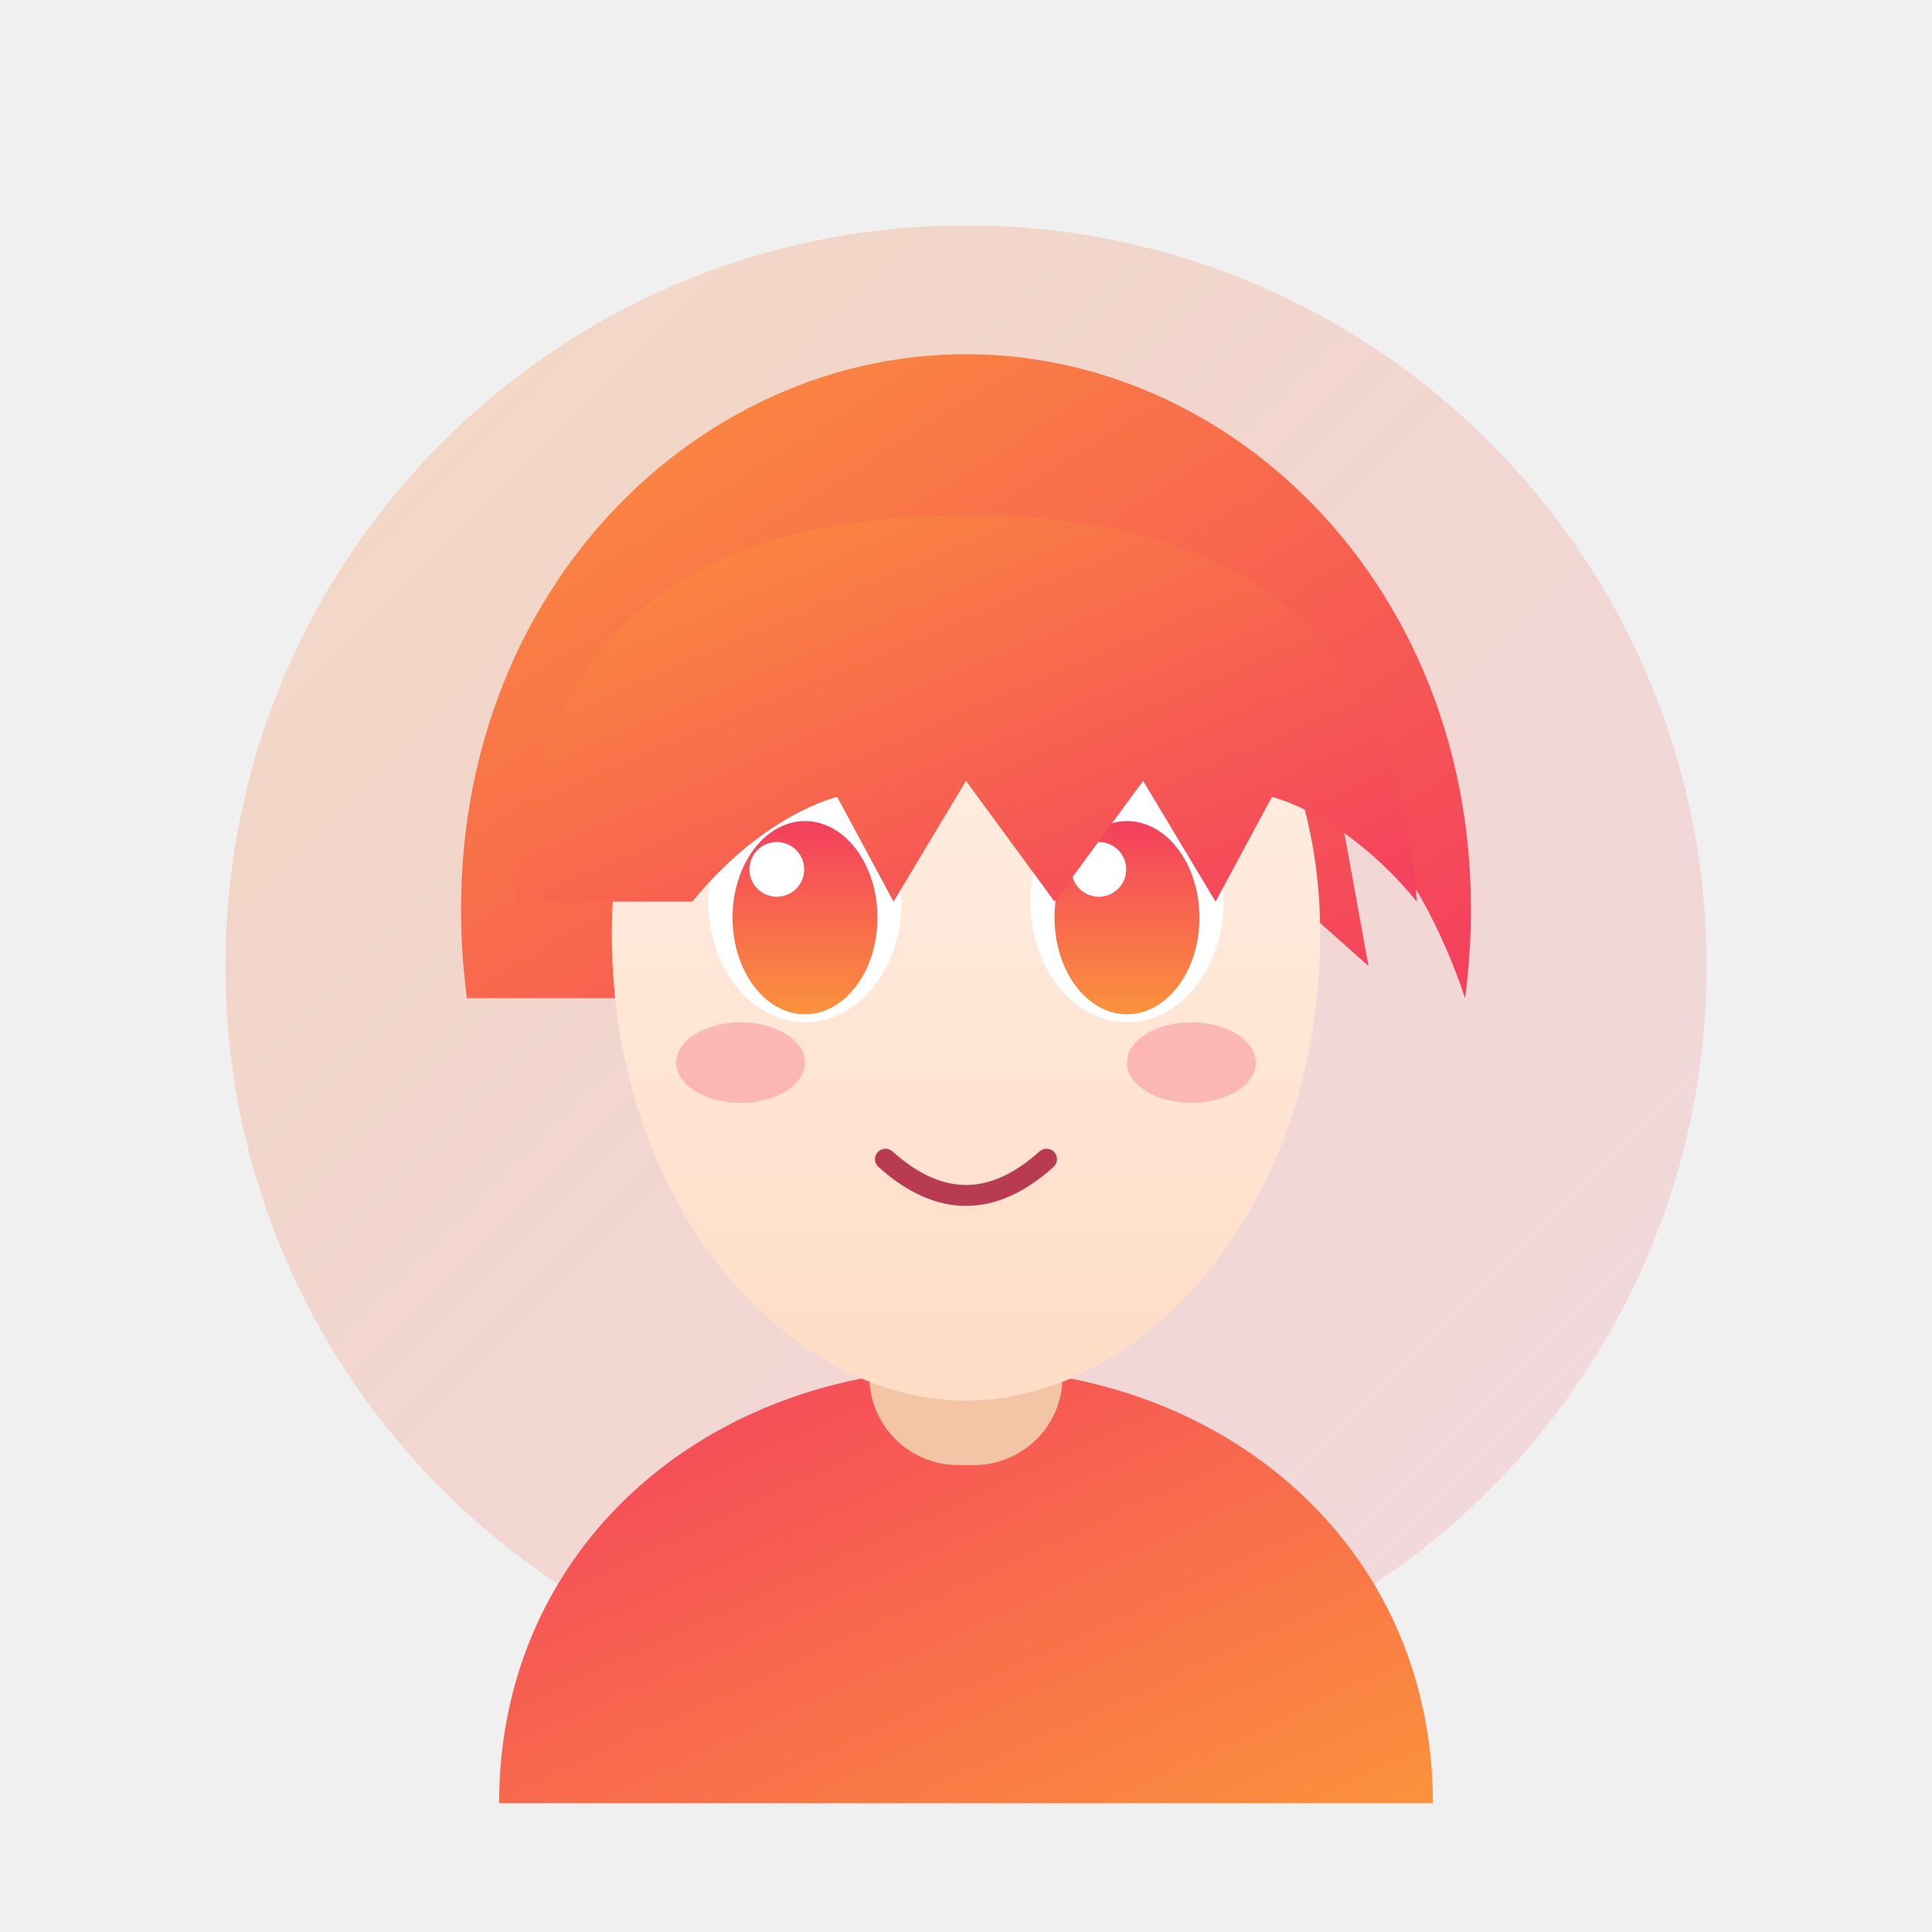
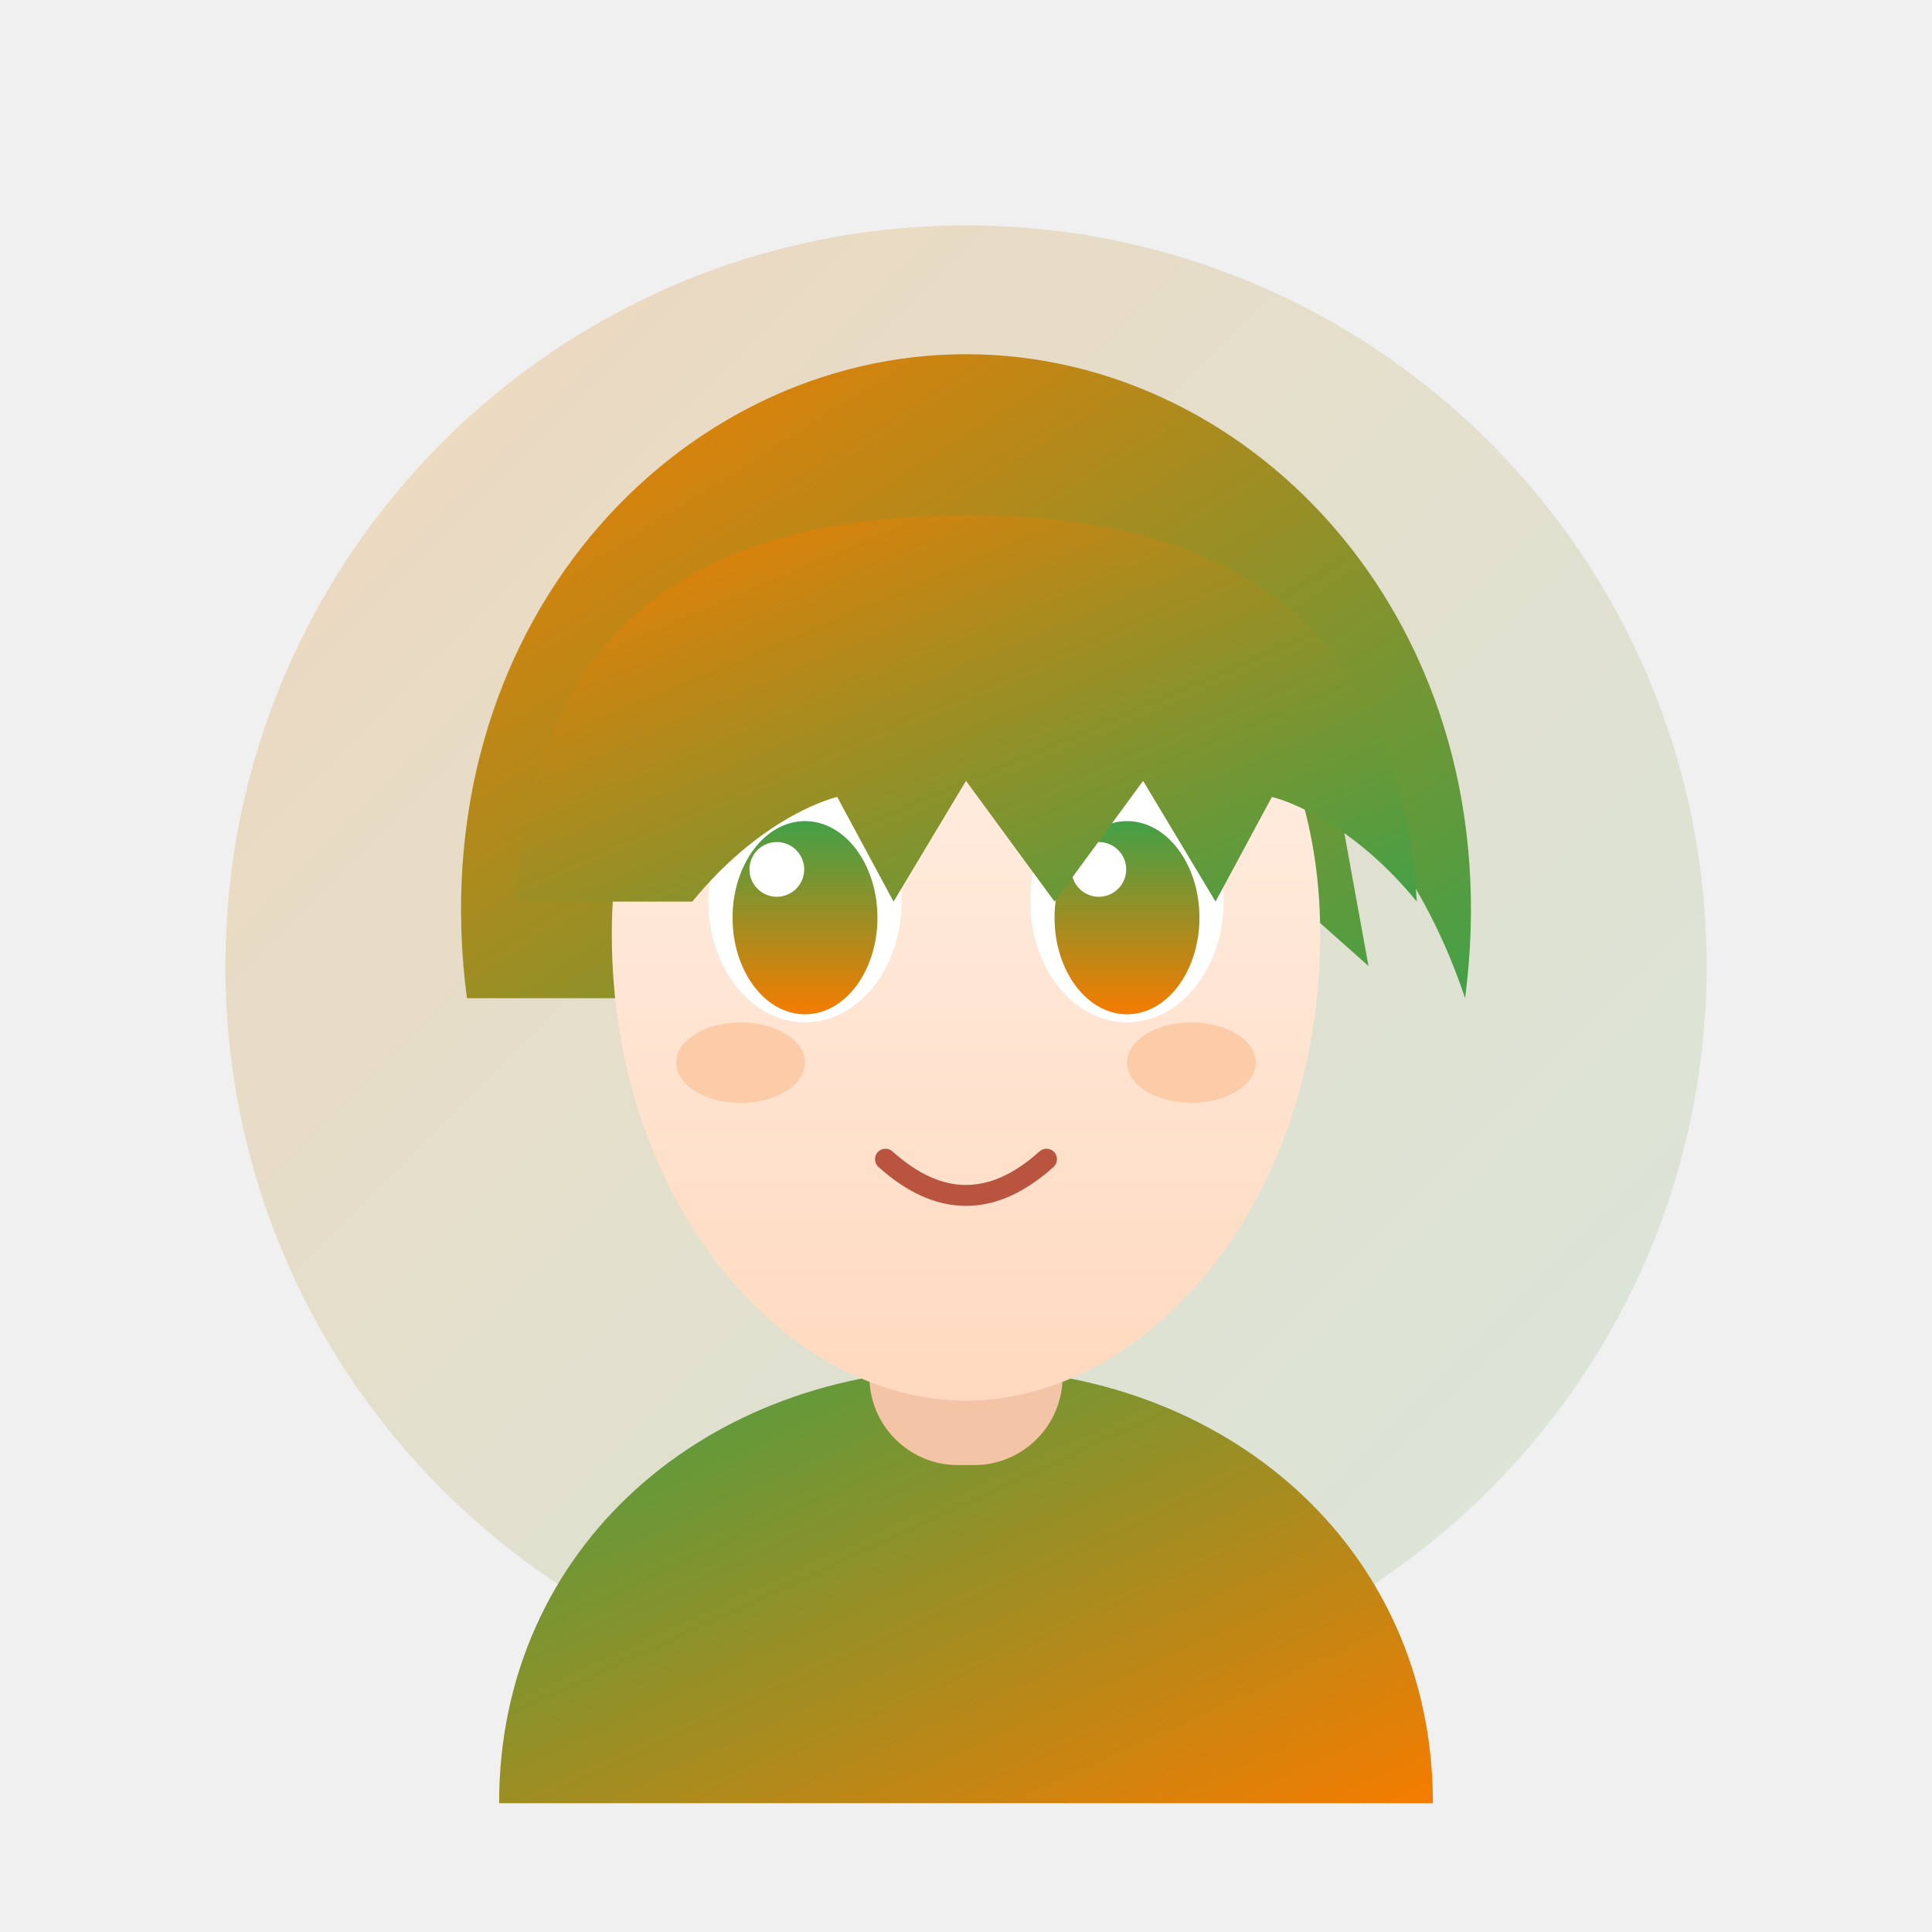
<svg xmlns="http://www.w3.org/2000/svg" viewBox="0 0 240 240" width="240" height="240">
  <defs>
    <linearGradient id="bg" x1="0" y1="0" x2="1" y2="1">
-       <stop offset="0%" stop-color="#fb923c" stop-opacity="0.26" />
-       <stop offset="100%" stop-color="#f43f5e" stop-opacity="0.12" />
+       <stop offset="0%" stop-color="#F57C00" stop-opacity="0.22" />
+       <stop offset="100%" stop-color="#43A047" stop-opacity="0.12" />
    </linearGradient>
    <linearGradient id="skin" x1="0" y1="0" x2="0" y2="1">
      <stop offset="0%" stop-color="#fff3ea" />
-       <stop offset="100%" stop-color="#ffdcc5" />
+       <stop offset="100%" stop-color="#ffd9bf" />
    </linearGradient>
    <linearGradient id="hair" x1="0" y1="0" x2="1" y2="1">
-       <stop offset="0%" stop-color="#fb923c" />
-       <stop offset="100%" stop-color="#f43f5e" />
+       <stop offset="0%" stop-color="#F57C00" />
+       <stop offset="100%" stop-color="#43A047" />
    </linearGradient>
    <linearGradient id="eye" x1="0" y1="0" x2="0" y2="1">
-       <stop offset="0%" stop-color="#f43f5e" />
-       <stop offset="100%" stop-color="#fb923c" />
+       <stop offset="0%" stop-color="#43A047" />
+       <stop offset="100%" stop-color="#F57C00" />
    </linearGradient>
    <linearGradient id="hood" x1="0" y1="0" x2="1" y2="1">
-       <stop offset="0%" stop-color="#f43f5e" />
-       <stop offset="100%" stop-color="#fb923c" />
+       <stop offset="0%" stop-color="#43A047" />
+       <stop offset="100%" stop-color="#F57C00" />
    </linearGradient>
  </defs>
  <circle cx="120" cy="120" r="92" fill="url(#bg)" />
  <path d="M62 224c0-32 26-54 58-54s58 22 58 54z" fill="url(#hood)" />
  <rect x="108" y="156" width="24" height="26" rx="11" fill="#f3c4a6" />
  <path d="M58 124c-6-46 26-80 62-80s68 34 62 80c-6-18-16-26-16-26l4 22-18-16-3 18-13-18-13 18-3-18-18 16 4-22s-10 8-16 26z" fill="url(#hair)" />
  <path d="M76 116c0-30 20-50 44-50s44 20 44 50c0 34-22 58-44 58s-44-24-44-58z" fill="url(#skin)" />
-   <ellipse cx="92" cy="132" rx="8" ry="5" fill="#f43f5e" opacity="0.28" />
-   <ellipse cx="148" cy="132" rx="8" ry="5" fill="#f43f5e" opacity="0.28" />
+   <ellipse cx="92" cy="132" rx="8" ry="5" fill="#f5934a" opacity="0.3" />
+   <ellipse cx="148" cy="132" rx="8" ry="5" fill="#f5934a" opacity="0.3" />
  <ellipse cx="100" cy="112" rx="12" ry="15" fill="#fff" />
  <ellipse cx="100" cy="114" rx="9" ry="12" fill="url(#eye)" />
  <circle cx="96.5" cy="108" r="3.4" fill="#fff" />
  <ellipse cx="140" cy="112" rx="12" ry="15" fill="#fff" />
  <ellipse cx="140" cy="114" rx="9" ry="12" fill="url(#eye)" />
  <circle cx="136.5" cy="108" r="3.4" fill="#fff" />
-   <path d="M110 144 q10 9 20 0" stroke="#b83b52" stroke-width="2.6" fill="none" stroke-linecap="round" />
+   <path d="M110 144 q10 9 20 0" stroke="#b9543f" stroke-width="2.6" fill="none" stroke-linecap="round" />
  <path d="M64 112c2-30 18-48 56-48s54 18 56 48c-9-11-18-13-18-13l-7 13-9-15-11 15-11-15-9 15-7-13s-9 2-18 13z" fill="url(#hair)" />
</svg>
